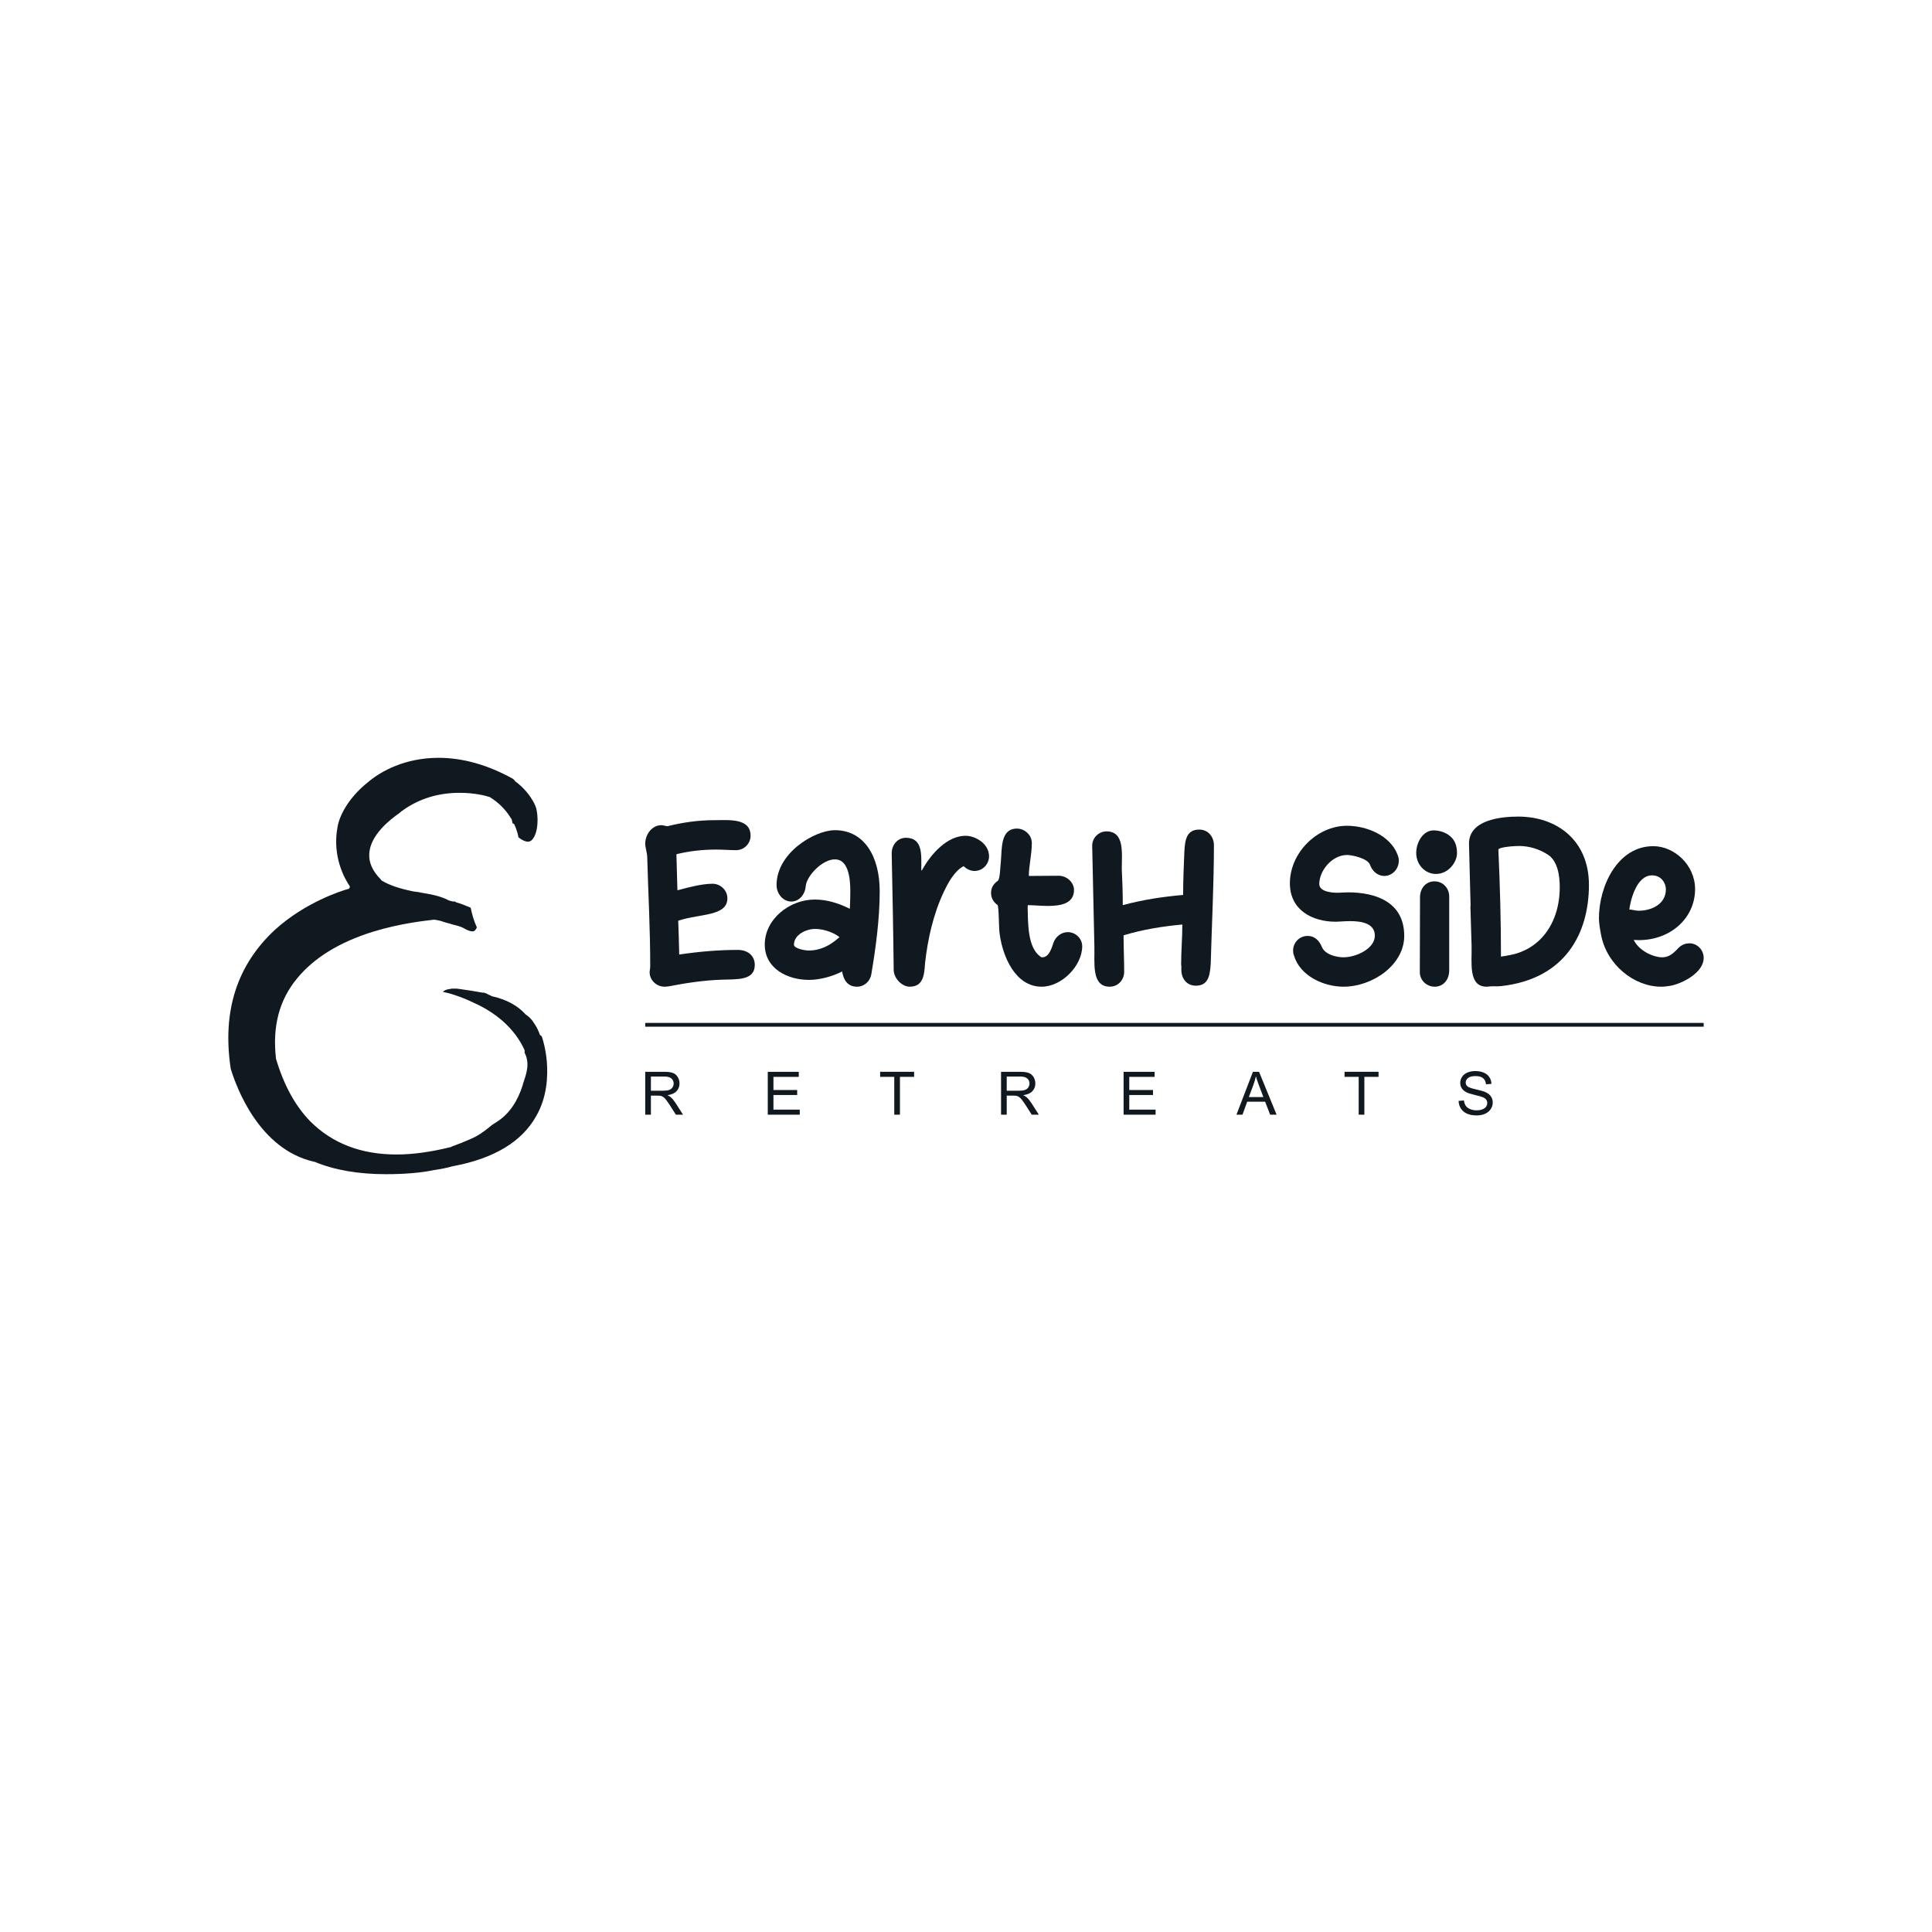
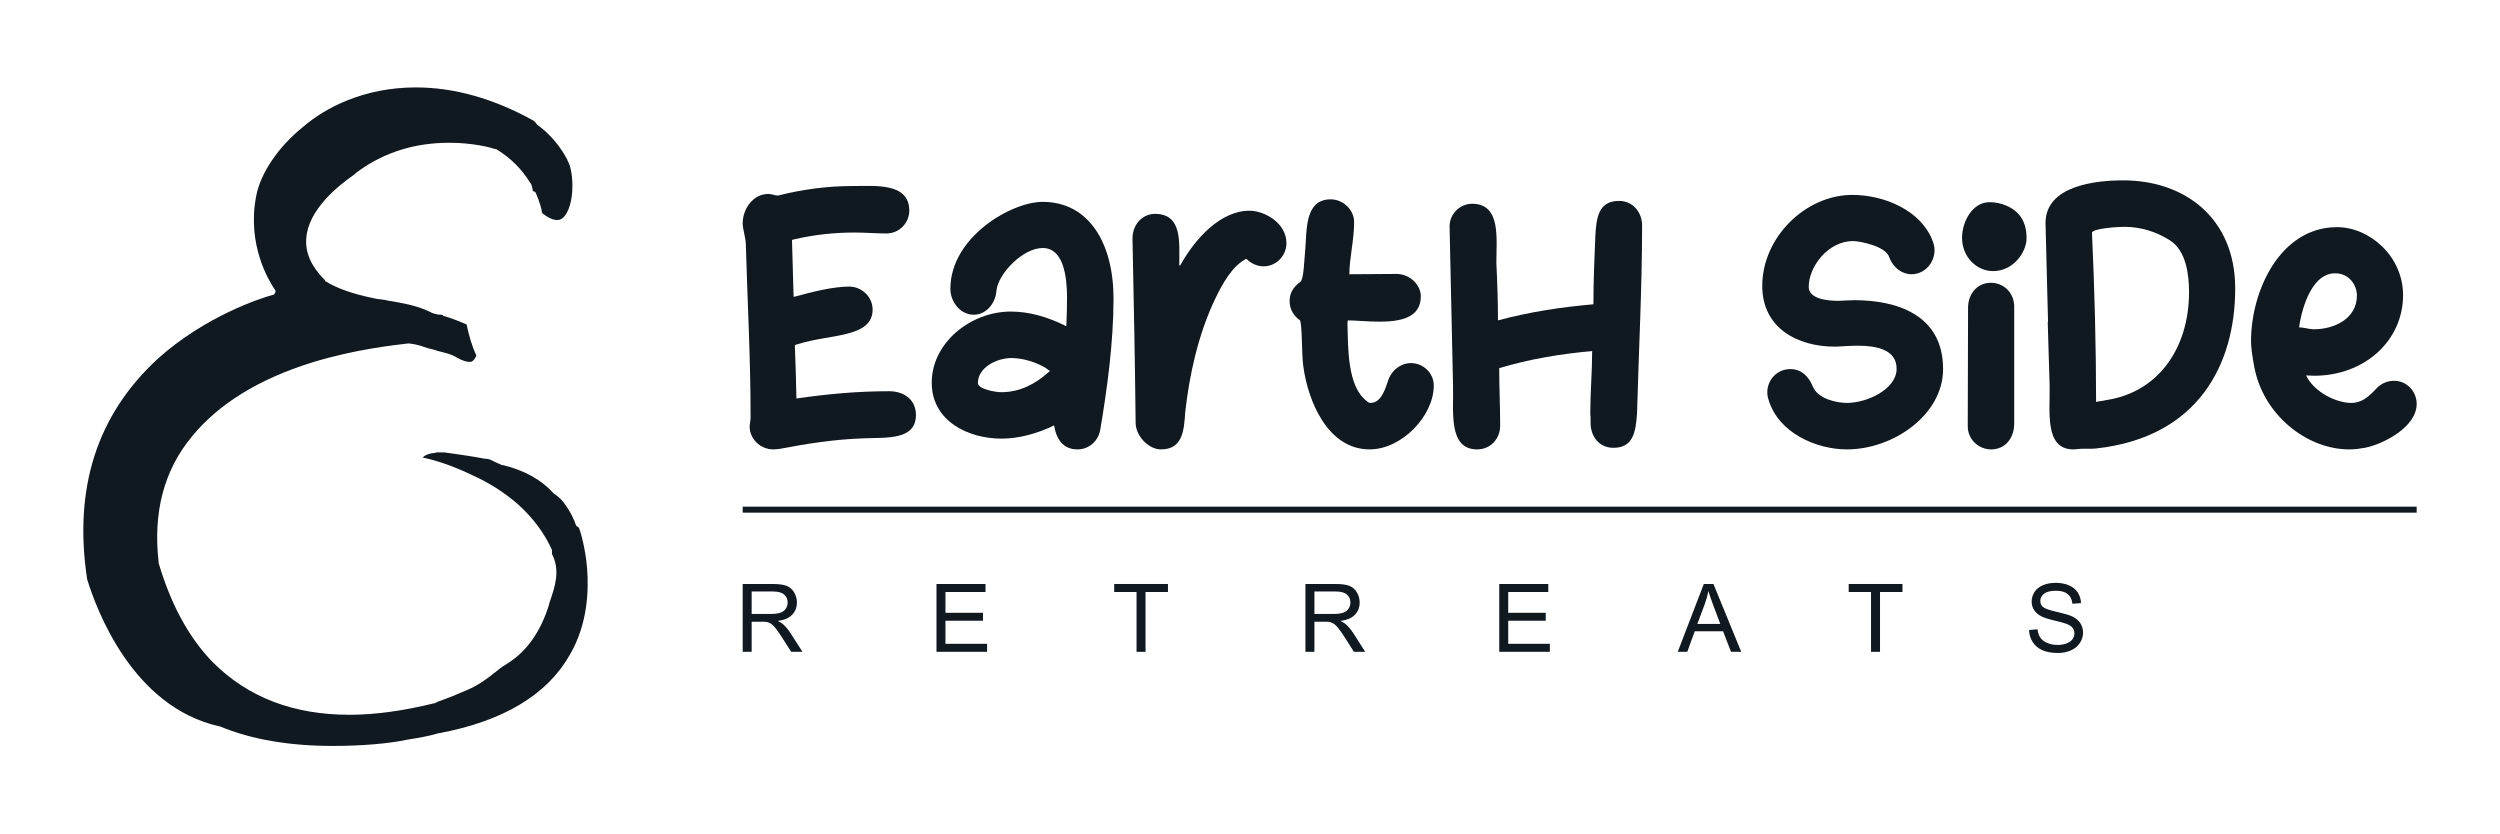
- <svg xmlns="http://www.w3.org/2000/svg" contrastcolor="78D64B" template="Contrast" presentation="2.5" layouttype="undefined" specialfontid="undefined" id1="917" id2="000" companyname="Earth Side" companytagline="Retreats" version="1.1" viewBox="0 -40 550 550">
+ <svg xmlns="http://www.w3.org/2000/svg" contrastcolor="78D64B" template="Contrast" presentation="2.5" layouttype="undefined" specialfontid="undefined" id1="917" id2="000" companyname="Earth Side" companytagline="Retreats" version="1.1" viewBox="50 160 450 150">
  <g fill="#101820" fill-rule="nonzero" stroke="none" stroke-width="1" stroke-linecap="butt" stroke-linejoin="miter" stroke-miterlimit="10" stroke-dasharray="" stroke-dashoffset="0" font-family="none" font-weight="none" font-size="none" text-anchor="none" style="mix-blend-mode: normal">
    <g data-paper-data="{&quot;isGlobalGroup&quot;:true,&quot;bounds&quot;:{&quot;x&quot;:64.99999999999999,&quot;y&quot;:175.7343131261082,&quot;width&quot;:420,&quot;height&quot;:118.53137374778362}}">
      <g data-paper-data="{&quot;textHeightFactor&quot;:0.479392853378307,&quot;isSecondaryText&quot;:true}">
        <path d="M183.683,277.327v-12.208h5.413c1.088,0 1.915,0.11 2.482,0.329c0.566,0.219 1.019,0.607 1.357,1.162c0.339,0.555 0.508,1.169 0.508,1.84c0,0.866 -0.28,1.596 -0.841,2.19c-0.561,0.594 -1.427,0.972 -2.598,1.133c0.427,0.205 0.752,0.408 0.974,0.608c0.472,0.433 0.919,0.974 1.341,1.624l2.124,3.323h-2.032l-1.616,-2.54c-0.472,-0.733 -0.861,-1.294 -1.166,-1.682c-0.305,-0.389 -0.579,-0.661 -0.82,-0.816c-0.241,-0.155 -0.487,-0.264 -0.737,-0.325c-0.183,-0.039 -0.483,-0.058 -0.899,-0.058h-1.874v5.421zM185.299,270.507h3.473c0.738,0 1.316,-0.076 1.732,-0.229c0.416,-0.153 0.733,-0.397 0.949,-0.733c0.217,-0.336 0.325,-0.701 0.325,-1.095c0,-0.577 -0.21,-1.052 -0.629,-1.424c-0.419,-0.372 -1.081,-0.558 -1.986,-0.558h-3.864z" data-paper-data="{&quot;glyphName&quot;:&quot;R&quot;,&quot;glyphIndex&quot;:0,&quot;firstGlyphOfWord&quot;:true,&quot;word&quot;:1}" />
        <path d="M218.568,277.327v-12.208h8.827v1.441h-7.212v3.739h6.754v1.432h-6.754v4.156h7.495v1.441z" data-paper-data="{&quot;glyphName&quot;:&quot;E&quot;,&quot;glyphIndex&quot;:1,&quot;word&quot;:1}" />
        <path d="M254.578,277.327v-10.768h-4.022v-1.441h9.677v1.441h-4.039v10.768z" data-paper-data="{&quot;glyphName&quot;:&quot;T&quot;,&quot;glyphIndex&quot;:2,&quot;word&quot;:1}" />
        <path d="M284.979,277.327v-12.208h5.413c1.088,0 1.915,0.11 2.482,0.329c0.566,0.219 1.019,0.607 1.357,1.162c0.339,0.555 0.508,1.169 0.508,1.84c0,0.866 -0.28,1.596 -0.841,2.19c-0.561,0.594 -1.427,0.972 -2.598,1.133c0.427,0.205 0.752,0.408 0.974,0.608c0.472,0.433 0.919,0.974 1.341,1.624l2.124,3.323h-2.032l-1.616,-2.54c-0.472,-0.733 -0.861,-1.294 -1.166,-1.682c-0.305,-0.389 -0.579,-0.661 -0.82,-0.816c-0.241,-0.155 -0.487,-0.264 -0.737,-0.325c-0.183,-0.039 -0.483,-0.058 -0.899,-0.058h-1.874v5.421zM286.595,270.507h3.473c0.738,0 1.316,-0.076 1.732,-0.229c0.416,-0.153 0.733,-0.397 0.949,-0.733c0.217,-0.336 0.325,-0.701 0.325,-1.095c0,-0.577 -0.21,-1.052 -0.629,-1.424c-0.419,-0.372 -1.081,-0.558 -1.986,-0.558h-3.864z" data-paper-data="{&quot;glyphName&quot;:&quot;R&quot;,&quot;glyphIndex&quot;:3,&quot;word&quot;:1}" />
        <path d="M319.864,277.327v-12.208h8.827v1.441h-7.212v3.739h6.754v1.432h-6.754v4.156h7.495v1.441z" data-paper-data="{&quot;glyphName&quot;:&quot;E&quot;,&quot;glyphIndex&quot;:4,&quot;word&quot;:1}" />
        <path d="M351.995,277.327l4.688,-12.208h1.74l4.997,12.208h-1.84l-1.424,-3.697h-5.105l-1.341,3.697zM355.517,272.314h4.139l-1.274,-3.381c-0.389,-1.027 -0.677,-1.871 -0.866,-2.532c-0.155,0.783 -0.375,1.56 -0.658,2.332z" data-paper-data="{&quot;glyphName&quot;:&quot;A&quot;,&quot;glyphIndex&quot;:5,&quot;word&quot;:1}" />
        <path d="M386.788,277.327v-10.768h-4.022v-1.441h9.677v1.441h-4.039v10.768z" data-paper-data="{&quot;glyphName&quot;:&quot;T&quot;,&quot;glyphIndex&quot;:6,&quot;word&quot;:1}" />
        <path d="M415.232,273.405l1.524,-0.133c0.072,0.611 0.24,1.112 0.504,1.503c0.264,0.391 0.673,0.708 1.228,0.949c0.555,0.241 1.18,0.362 1.874,0.362c0.616,0 1.16,-0.092 1.632,-0.275c0.472,-0.183 0.823,-0.434 1.053,-0.754c0.23,-0.319 0.346,-0.668 0.346,-1.045c0,-0.383 -0.111,-0.718 -0.333,-1.003c-0.222,-0.286 -0.588,-0.526 -1.099,-0.72c-0.328,-0.128 -1.052,-0.326 -2.174,-0.595c-1.121,-0.269 -1.907,-0.523 -2.357,-0.762c-0.583,-0.305 -1.017,-0.684 -1.303,-1.137c-0.286,-0.452 -0.429,-0.959 -0.429,-1.52c0,-0.616 0.175,-1.192 0.525,-1.728c0.35,-0.536 0.861,-0.942 1.532,-1.22c0.672,-0.278 1.418,-0.416 2.24,-0.416c0.905,0 1.703,0.146 2.394,0.437c0.691,0.291 1.223,0.72 1.595,1.287c0.372,0.566 0.572,1.208 0.6,1.924l-1.549,0.117c-0.083,-0.772 -0.365,-1.355 -0.845,-1.749c-0.48,-0.394 -1.189,-0.591 -2.128,-0.591c-0.977,0 -1.689,0.179 -2.136,0.537c-0.447,0.358 -0.67,0.79 -0.67,1.295c0,0.439 0.158,0.799 0.475,1.083c0.311,0.283 1.123,0.573 2.436,0.87c1.313,0.297 2.214,0.557 2.702,0.779c0.711,0.328 1.235,0.743 1.574,1.245c0.339,0.502 0.508,1.081 0.508,1.736c0,0.65 -0.186,1.262 -0.558,1.836c-0.372,0.575 -0.906,1.022 -1.603,1.341c-0.697,0.319 -1.481,0.479 -2.353,0.479c-1.105,0 -2.031,-0.161 -2.777,-0.483c-0.747,-0.322 -1.332,-0.806 -1.757,-1.453c-0.425,-0.647 -0.648,-1.378 -0.67,-2.194z" data-paper-data="{&quot;glyphName&quot;:&quot;S&quot;,&quot;glyphIndex&quot;:7,&quot;lastGlyphOfWord&quot;:true,&quot;word&quot;:1}" />
        <path d="M183.683,252.277v-1.077h301.317v1.077z" data-paper-data="{&quot;isContainerTopLineAboveSecondaryText&quot;:true}" />
      </g>
      <g data-paper-data="{&quot;isPrimaryText&quot;:true}">
        <path d="M192.56,203.22c0.114,-0.057 0.171,-0.114 0.285,-0.114c3.585,-0.854 7.341,-1.252 10.983,-1.252c1.935,0 3.927,0.171 5.691,0.171c2.504,0 4.154,-2.049 4.154,-4.097c0,-5.122 -6.203,-4.439 -10.357,-4.439c-4.496,0 -8.877,0.626 -13.031,1.65c-0.114,0.057 -0.171,0.057 -0.285,0.057c-0.455,0 -1.138,-0.285 -1.707,-0.285c-2.731,0 -4.609,2.675 -4.609,5.292c0,1.081 0.569,2.618 0.569,3.87c0.285,10.243 0.854,20.315 0.854,31.128c0,0.512 -0.171,1.081 -0.171,1.593c0,2.162 1.878,4.097 4.268,4.097c0.398,0 0.854,-0.057 1.252,-0.114c4.723,-0.91 9.788,-1.707 15.023,-1.878c4.211,-0.171 9.389,0.341 9.389,-4.211c0,-2.675 -2.049,-4.268 -4.837,-4.268c-5.406,0 -10.812,0.455 -16.673,1.309c-0.057,-3.244 -0.171,-6.43 -0.285,-9.617c0.171,0 0.341,-0.171 0.569,-0.171c5.577,-1.821 13.43,-1.081 13.43,-6.203c0,-2.39 -2.049,-4.154 -4.211,-4.154c-2.902,0 -6.715,0.967 -9.617,1.764c-0.114,0.057 -0.228,0.057 -0.398,0.057c-0.114,-3.414 -0.171,-6.772 -0.285,-10.186z" data-paper-data="{&quot;glyphName&quot;:&quot;E&quot;,&quot;glyphIndex&quot;:0,&quot;firstGlyphOfWord&quot;:true,&quot;word&quot;:1}" />
        <path d="M239.735,236.567c0.398,2.447 1.593,4.325 4.211,4.325c2.106,0 3.756,-1.536 4.097,-3.528c1.252,-7.398 2.39,-15.763 2.39,-23.616c0,-10.072 -4.496,-17.413 -12.747,-17.413c-5.691,0 -16.617,6.373 -16.617,15.649c0,2.333 1.764,4.666 4.211,4.666c2.162,0 3.927,-1.935 4.097,-4.439c0.341,-2.959 4.723,-7.568 8.308,-7.568c3.756,0 4.382,5.122 4.382,9.048c0,1.536 -0.057,3.073 -0.114,4.666c0,0.114 0,0.228 -0.057,0.341c-0.171,-0.057 -0.285,-0.114 -0.341,-0.171c-3.073,-1.48 -6.26,-2.447 -9.617,-2.447c-7.17,0 -14.226,5.577 -14.226,12.804c0,6.943 6.601,10.072 12.576,10.072c3.13,0 6.601,-0.967 9.446,-2.39zM238.996,226.722c-0.114,0.171 -0.171,0.228 -0.285,0.285c-2.333,2.106 -5.122,3.585 -8.479,3.585c-1.138,0 -4.211,-0.569 -4.211,-1.65c0,-2.845 3.471,-4.496 6.032,-4.496c1.935,0 4.439,0.683 6.317,1.878c0.114,0.114 0.455,0.398 0.626,0.398z" data-paper-data="{&quot;glyphName&quot;:&quot;a&quot;,&quot;glyphIndex&quot;:1,&quot;word&quot;:1}" />
        <path d="M274.334,206.577c0.854,0.854 1.992,1.366 3.073,1.366c2.504,0 4.154,-2.106 4.154,-4.154c0,-3.699 -3.983,-5.861 -6.658,-5.861c-5.292,0 -9.845,5.178 -12.292,9.56c-0.114,0.114 -0.114,0.285 -0.285,0.341c-0.057,-0.114 -0.057,-0.228 -0.057,-0.285c0,-3.927 0.569,-9.048 -4.382,-9.048c-2.162,0 -4.04,1.821 -4.04,4.439c0.228,11.04 0.455,22.193 0.569,33.29c0.114,2.447 2.447,4.666 4.552,4.666c3.927,0 4.154,-3.414 4.382,-6.772c0.74,-6.601 2.276,-13.771 5.349,-20.259c1.309,-2.731 3.073,-5.975 5.634,-7.284z" data-paper-data="{&quot;glyphName&quot;:&quot;r&quot;,&quot;glyphIndex&quot;:2,&quot;word&quot;:1}" />
        <path d="M292.886,209.366c0,-2.902 0.854,-6.089 0.854,-9.389c0,-2.276 -2.049,-4.097 -4.211,-4.097c-4.78,0 -4.268,5.691 -4.609,9.389c-0.171,1.536 -0.228,5.008 -0.854,5.463c-1.252,0.91 -1.935,1.992 -1.935,3.471c0,1.423 0.683,2.618 1.821,3.414c0.455,0.285 0.341,6.317 0.626,8.194c0.854,6.544 4.496,15.08 11.95,15.08c5.804,0 11.552,-6.032 11.552,-11.495c0,-2.333 -1.992,-4.04 -4.097,-4.04c-1.821,0 -3.414,1.252 -4.04,2.902c-0.455,1.195 -1.138,4.268 -3.244,4.268c-0.228,0 -0.455,-0.114 -0.626,-0.285c-3.585,-2.618 -3.414,-9.674 -3.528,-14.056c0,-0.171 0.057,-0.285 0.057,-0.512c1.536,0 3.642,0.228 5.691,0.228c3.756,0 7.455,-0.683 7.455,-4.552c0,-2.049 -1.935,-4.04 -4.382,-4.04c-2.845,0 -5.634,0.057 -8.479,0.057z" data-paper-data="{&quot;glyphName&quot;:&quot;t&quot;,&quot;glyphIndex&quot;:3,&quot;word&quot;:1}" />
        <path d="M319.631,217.674c0,-3.414 -0.114,-6.886 -0.285,-10.3c0,-4.552 0.854,-10.698 -4.382,-10.698c-1.992,0 -4.04,1.65 -4.04,4.097c0.228,9.731 0.398,19.12 0.626,28.737c0.114,4.496 -0.91,11.381 4.325,11.381c2.447,0 4.154,-1.935 4.154,-4.268c0,-3.471 -0.171,-6.886 -0.171,-10.357c5.463,-1.65 11.04,-2.561 16.73,-3.073c0,3.756 -0.341,7.568 -0.341,11.324c0,0.171 0.057,0.398 0.057,0.569c0,0.341 0,0.683 0,1.024c0,2.504 1.593,4.496 4.097,4.496c3.585,0 4.04,-2.845 4.268,-6.26c0.285,-10.755 0.91,-22.592 0.91,-33.745c0,-2.447 -1.707,-4.439 -4.154,-4.439c-3.699,0 -4.097,3.016 -4.268,6.43c-0.171,4.04 -0.341,8.138 -0.341,12.178c-5.804,0.512 -11.495,1.366 -17.186,2.902z" data-paper-data="{&quot;glyphName&quot;:&quot;h&quot;,&quot;glyphIndex&quot;:4,&quot;lastGlyphOfWord&quot;:true,&quot;word&quot;:1}" />
        <path d="M383.764,214.032c-0.512,0 -1.081,0.057 -1.65,0.057v0c0,0 -0.512,0.057 -1.309,0.057c-1.878,0 -5.235,-0.341 -5.235,-2.504c0,-3.699 3.528,-8.251 7.967,-8.251c1.195,0 5.975,0.91 6.544,2.959c0.683,1.821 2.276,3.016 3.983,3.016c2.276,0 4.154,-1.935 4.154,-4.382c0,-0.626 -0.171,-1.195 -0.398,-1.764c-2.106,-5.349 -8.65,-8.138 -14.397,-8.138c-8.422,0 -16.218,7.625 -16.218,16.389c0,7.568 6.317,10.926 13.088,10.926c0.797,0 2.39,-0.171 4.097,-0.171c3.244,0 6.999,0.626 6.999,4.154c0,3.699 -5.349,6.146 -8.934,6.146c-1.764,0 -5.235,-0.683 -6.146,-2.959c-0.797,-1.935 -2.162,-3.13 -4.04,-3.13c-2.504,0 -4.154,2.049 -4.154,4.154c0,0.455 0.057,0.91 0.228,1.366c1.764,5.975 8.593,8.934 14.113,8.934c8.308,0 17.299,-6.203 17.299,-14.454c0,-9.845 -8.422,-12.405 -15.991,-12.405z" data-paper-data="{&quot;glyphName&quot;:&quot;S&quot;,&quot;glyphIndex&quot;:5,&quot;firstGlyphOfWord&quot;:true,&quot;word&quot;:2}" />
        <path d="M412.502,214.487c-0.285,-1.992 -1.935,-3.585 -4.154,-3.585c-2.447,0 -4.097,1.992 -4.097,4.496c0,7.113 -0.057,14.226 -0.057,21.34c0,2.39 1.992,4.154 4.211,4.154c2.561,0 4.154,-2.049 4.154,-4.666c0,-6.943 0,-13.885 0,-20.828c0,-0.285 0,-0.626 -0.057,-0.91zM413.412,198.611c-1.195,-1.366 -3.244,-2.219 -5.292,-2.219c-3.073,0 -4.951,3.471 -4.951,6.43c0,3.414 2.618,5.975 5.577,5.975c3.813,0 6.032,-3.585 6.032,-5.861c0,-1.935 -0.455,-3.244 -1.366,-4.325z" data-paper-data="{&quot;glyphName&quot;:&quot;i&quot;,&quot;glyphIndex&quot;:6,&quot;word&quot;:2}" />
        <path d="M418.648,217.959h-0.057c0.114,3.813 0.228,7.568 0.341,11.381c0.114,4.552 -1.024,11.552 4.268,11.552c0.455,0 0.967,-0.114 1.423,-0.114c0.455,0 0.91,0 1.366,0c0.455,0 0.91,0 1.366,-0.057c18.381,-2.049 24.982,-15.194 24.982,-28.794c0,-12.69 -9.105,-19.462 -20.145,-19.462c-4.894,0 -13.999,0.91 -13.999,7.682c0.171,5.918 0.285,11.893 0.455,17.812zM427.297,232.356c0,-9.731 -0.285,-20.6 -0.74,-30.445c0,-0.797 4.666,-1.081 5.804,-1.081c2.959,0 5.747,0.854 8.251,2.447c2.845,1.821 3.414,6.032 3.414,9.276c0,10.3 -5.691,18.096 -14.909,19.462c-0.569,0.171 -1.309,0.171 -1.821,0.341z" data-paper-data="{&quot;glyphName&quot;:&quot;d&quot;,&quot;glyphIndex&quot;:7,&quot;word&quot;:2}" />
        <path d="M465.083,227.576c0.512,0 0.967,0.057 1.48,0.057c8.991,0 15.991,-6.26 15.991,-14.511c0,-6.943 -5.975,-12.235 -11.893,-12.235c-10.186,0 -15.478,11.381 -15.478,20.543c0,1.195 0.285,3.016 0.569,4.496c1.536,8.65 9.389,14.966 17.129,14.966c0.91,0 1.821,-0.114 2.788,-0.285c3.244,-0.626 9.333,-3.699 9.333,-7.91c0,-2.276 -1.821,-4.154 -4.04,-4.154c-1.366,0 -2.447,0.569 -3.244,1.423c-1.423,1.536 -2.675,2.561 -4.496,2.561c-2.561,0 -6.601,-1.821 -8.138,-4.951zM463.831,218.926c0.285,-2.219 1.878,-9.731 6.487,-9.731c2.618,0 3.927,2.219 3.927,3.983c0,4.211 -4.097,6.089 -7.739,6.089c-0.91,0 -1.821,-0.341 -2.675,-0.341z" data-paper-data="{&quot;glyphName&quot;:&quot;e&quot;,&quot;glyphIndex&quot;:8,&quot;lastGlyphOfWord&quot;:true,&quot;word&quot;:2}" />
      </g>
      <g data-paper-data="{&quot;fillRule&quot;:&quot;nonzero&quot;,&quot;fillRuleOriginal&quot;:&quot;nonzero&quot;,&quot;isIcon&quot;:true,&quot;iconStyle&quot;:&quot;standalone&quot;,&quot;selectedEffects&quot;:{&quot;container&quot;:&quot;&quot;,&quot;transformation&quot;:&quot;&quot;,&quot;pattern&quot;:&quot;&quot;},&quot;bounds&quot;:{&quot;x&quot;:64.99999999999999,&quot;y&quot;:175.7343131261082,&quot;width&quot;:90.78345873979039,&quot;height&quot;:118.53137374778362},&quot;iconType&quot;:&quot;icon&quot;,&quot;rawIconId&quot;:&quot;8f5cf720-f14b-4ff9-963b-604b6e14c36a&quot;,&quot;isDetailed&quot;:false,&quot;suitableAsStandaloneIcon&quot;:true}">
        <path d="M152.565,277.866c3.218,-5.501 3.425,-11.521 3.114,-15.569c-0.311,-3.633 -1.142,-6.435 -1.453,-7.265l-0.104,-0.104c-0.104,-0.104 -0.311,-0.208 -0.415,-0.311c-0.415,-1.246 -1.038,-2.491 -1.868,-3.633c-0.519,-0.83 -1.246,-1.557 -2.18,-2.18l-0.104,-0.104c-2.18,-2.387 -5.19,-4.048 -9.03,-4.982h-0.208c-0.208,-0.104 -0.623,-0.311 -1.349,-0.623c-0.519,-0.311 -1.038,-0.519 -1.557,-0.519h-0.104c-2.18,-0.415 -4.359,-0.727 -6.539,-1.038c-0.311,0 -0.519,-0.104 -0.83,-0.104h-0.934h-0.415h-0.104c-0.104,0.104 -0.208,0.104 -0.415,0.104c-0.934,0.104 -1.661,0.415 -1.972,0.83c1.661,0.311 4.982,1.246 9.03,3.218c3.01,1.349 5.709,3.114 7.992,5.086c2.802,2.491 4.878,5.293 6.228,8.303v0.415v0.104v0.208c1.557,3.01 0.519,5.916 -0.311,8.407c-0.104,0.311 -0.208,0.519 -0.208,0.727c-1.453,4.671 -3.84,8.2 -7.162,10.379c-0.83,0.519 -1.661,1.038 -2.491,1.764c-1.557,1.246 -3.114,2.387 -5.086,3.218l-2.699,1.142c-0.727,0.311 -1.453,0.519 -2.18,0.83c-0.415,0.104 -0.727,0.311 -0.934,0.415h-0.104c-5.501,1.349 -10.587,2.076 -15.258,2.076c-10.068,0 -18.268,-3.114 -24.599,-9.445c-4.359,-4.463 -7.577,-10.483 -9.757,-17.852v-0.104c-1.038,-9.03 0.934,-16.607 6.02,-22.731c4.774,-5.812 11.936,-10.275 21.589,-13.285c7.784,-2.387 14.739,-3.114 17.333,-3.425h0.104c0.934,0.104 1.868,0.311 2.699,0.623c0.83,0.311 1.661,0.415 2.491,0.727c1.142,0.311 2.387,0.519 3.529,1.246c0.934,0.519 1.661,0.727 2.18,0.727c0.311,0 0.727,0 1.246,-1.142c-0.83,-1.764 -1.349,-3.633 -1.764,-5.605c-1.246,-0.519 -2.699,-1.142 -4.256,-1.557v-0.104c-0.208,-0.104 -0.519,-0.104 -0.83,-0.104c-0.519,-0.104 -1.038,-0.208 -1.557,-0.519c-2.387,-1.142 -4.878,-1.557 -7.369,-1.972c-1.142,-0.311 -1.868,-0.208 -3.01,-0.519c-3.425,-0.727 -6.228,-1.661 -8.407,-3.01c0,-0.104 -0.104,-0.104 -0.104,-0.208c-2.387,-2.387 -3.529,-4.878 -3.321,-7.473c0.311,-5.19 5.812,-9.549 8.511,-11.417c0.415,-0.311 0.623,-0.623 0.934,-0.727l0.104,-0.104c4.671,-3.321 10.068,-4.982 16.192,-4.982c4.256,0 7.369,0.83 8.303,1.142c0.104,0 0.208,0 0.311,0.104c2.491,1.557 4.463,3.529 5.916,5.916l0.104,0.104c0.311,0.519 0.311,1.038 0.415,1.453c0.208,0 0.415,0.104 0.519,0.311c0.727,1.661 1.038,2.906 1.142,3.633c1.038,0.83 1.972,1.246 2.699,1.246c0.727,0 1.246,-0.415 1.764,-1.349c1.453,-2.595 1.142,-7.784 0.104,-9.341v-0.104c-1.246,-2.387 -3.01,-4.567 -5.397,-6.331h-0.104v-0.104c-0.208,-0.311 -0.415,-0.519 -0.727,-0.727c-7.162,-3.944 -14.22,-5.916 -21.07,-5.916c-9.445,0 -16.399,3.737 -20.24,7.058c-4.567,3.633 -7.784,8.511 -8.511,12.559c-1.661,8.719 2.283,15.154 3.321,16.711c0.208,0.208 0.208,0.415 0.104,0.623c-0.104,0.311 -0.311,0.415 -0.519,0.415c-1.868,0.519 -12.04,3.737 -20.655,11.521c-10.898,10.068 -15.154,23.25 -12.663,39.649c1.661,5.397 8.096,22.938 23.769,26.467h0.104c5.709,2.387 12.559,3.529 20.343,3.529c5.293,0 10.068,-0.415 13.493,-1.142c1.972,-0.311 3.84,-0.623 5.501,-1.142h0.104c11.625,-2.18 19.513,-6.954 23.561,-14.116z" data-paper-data="{&quot;isPathIcon&quot;:true}" />
      </g>
    </g>
  </g>
</svg>
